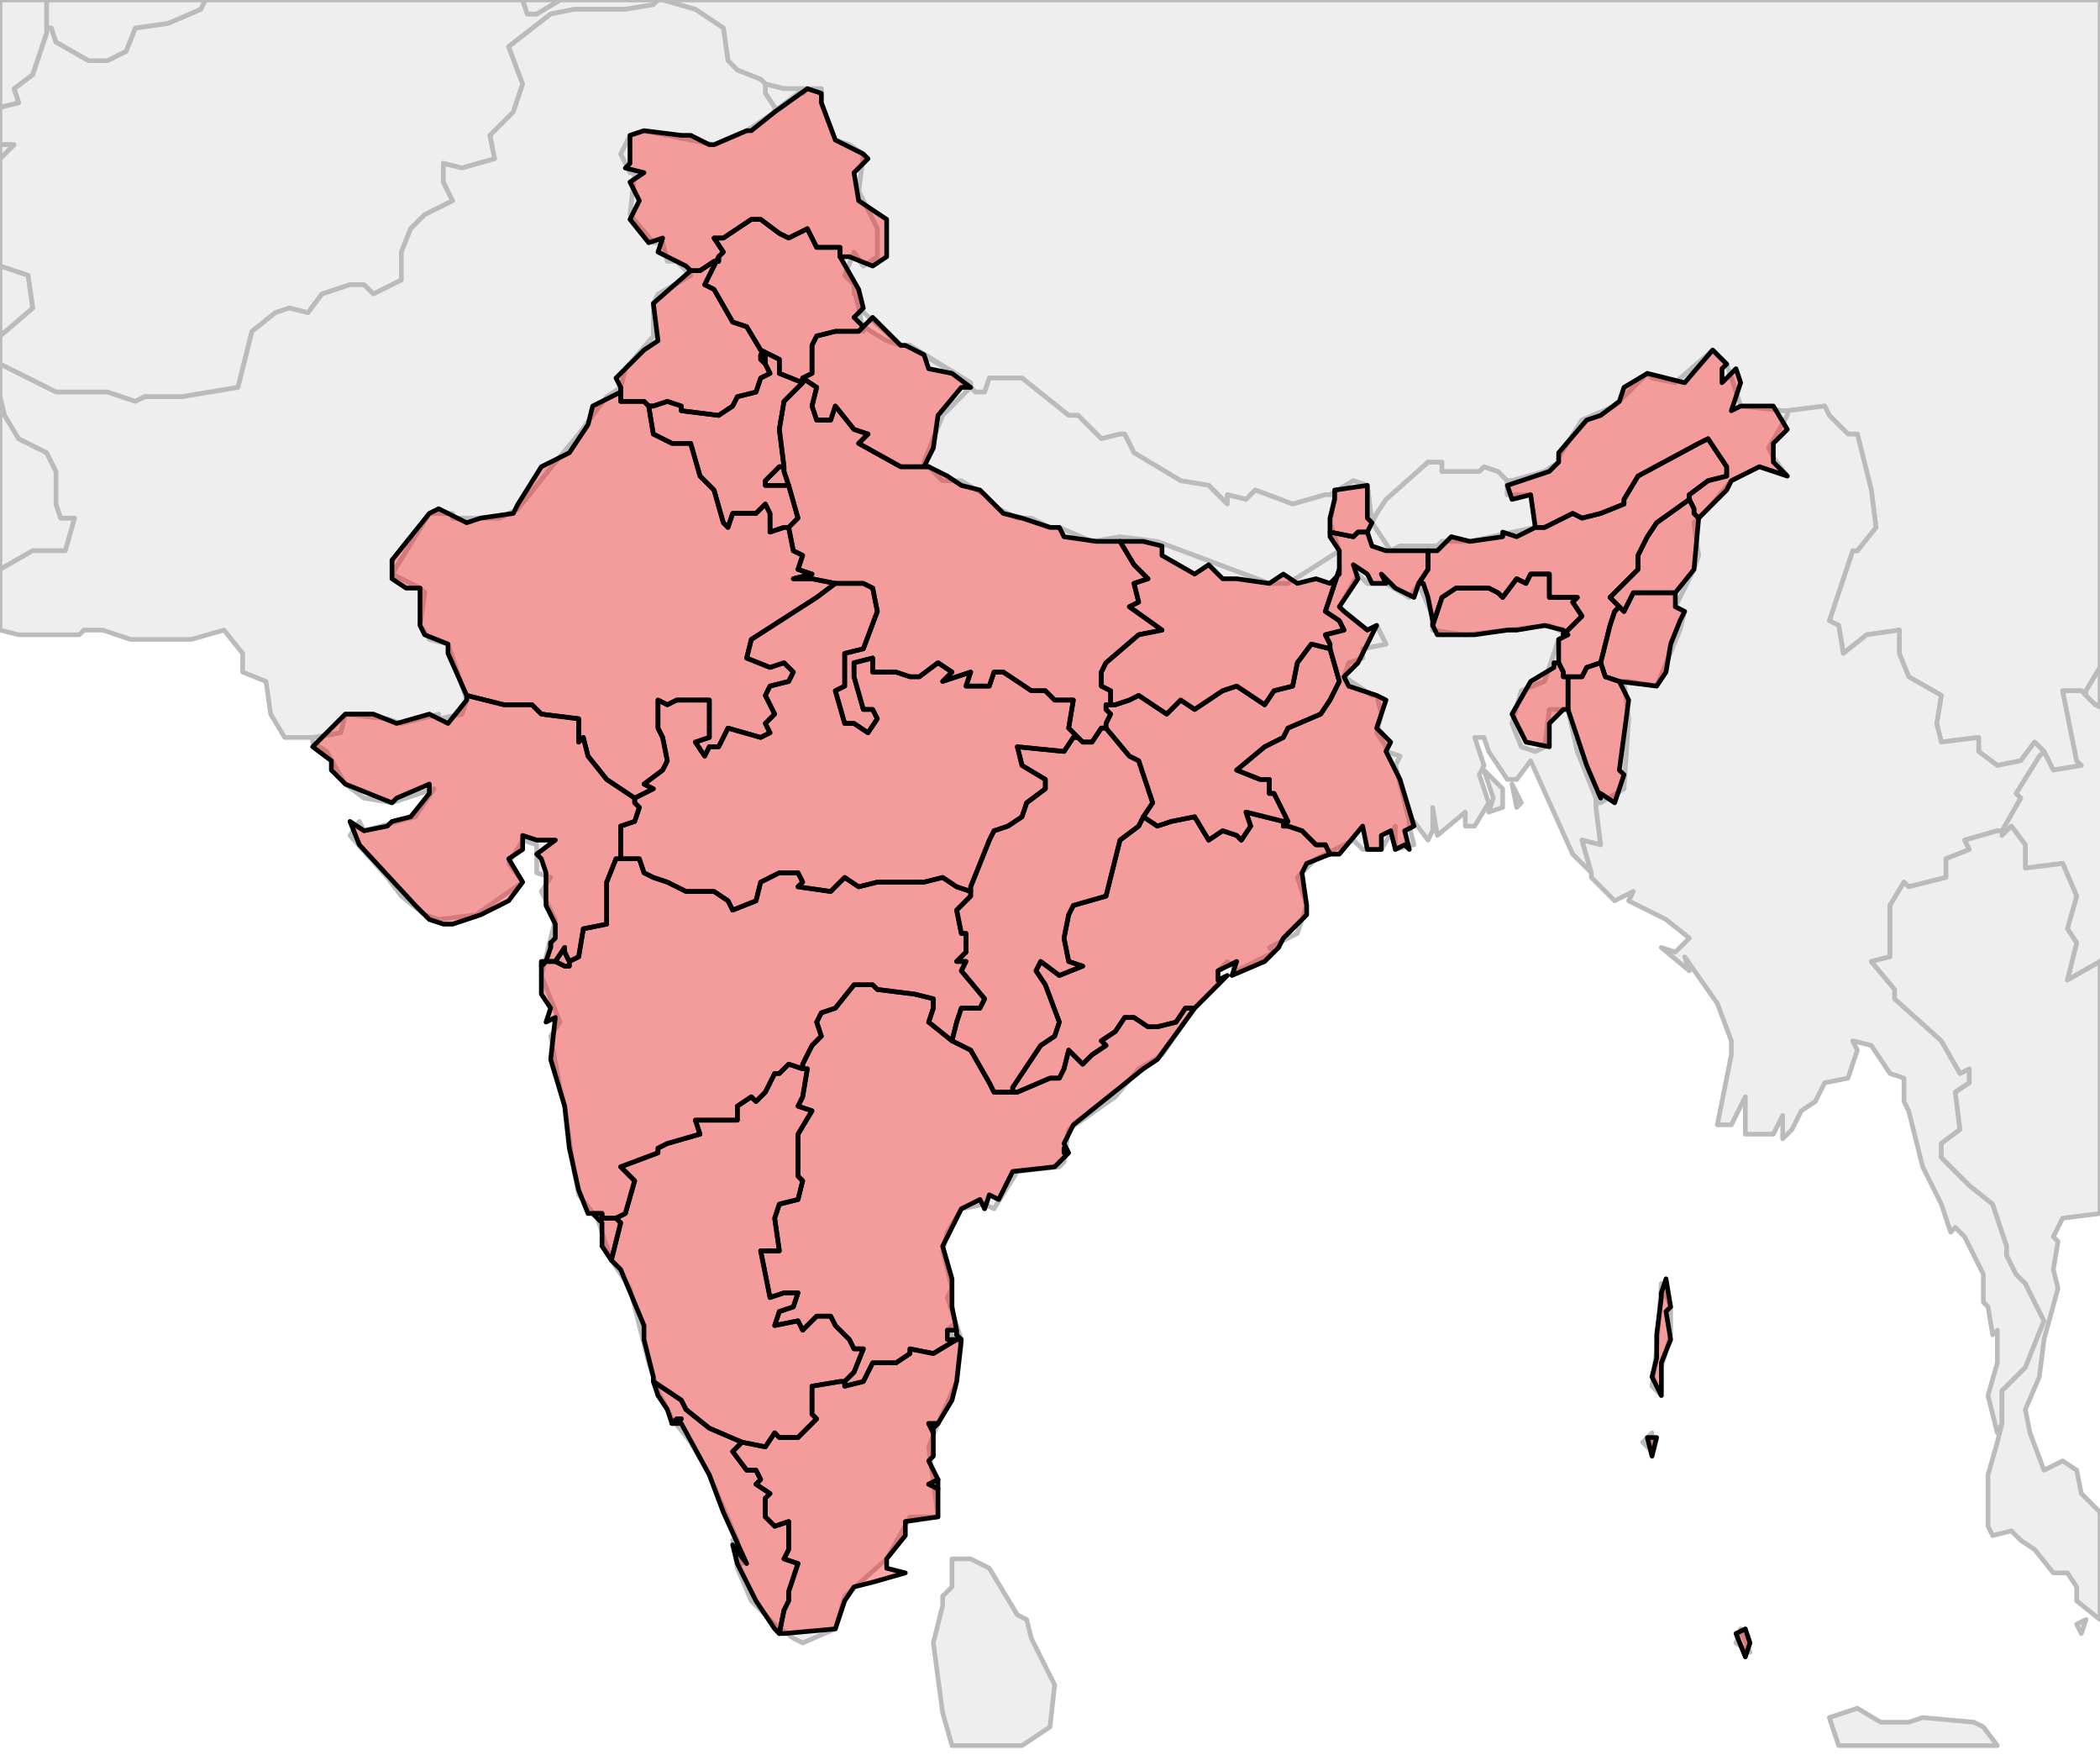
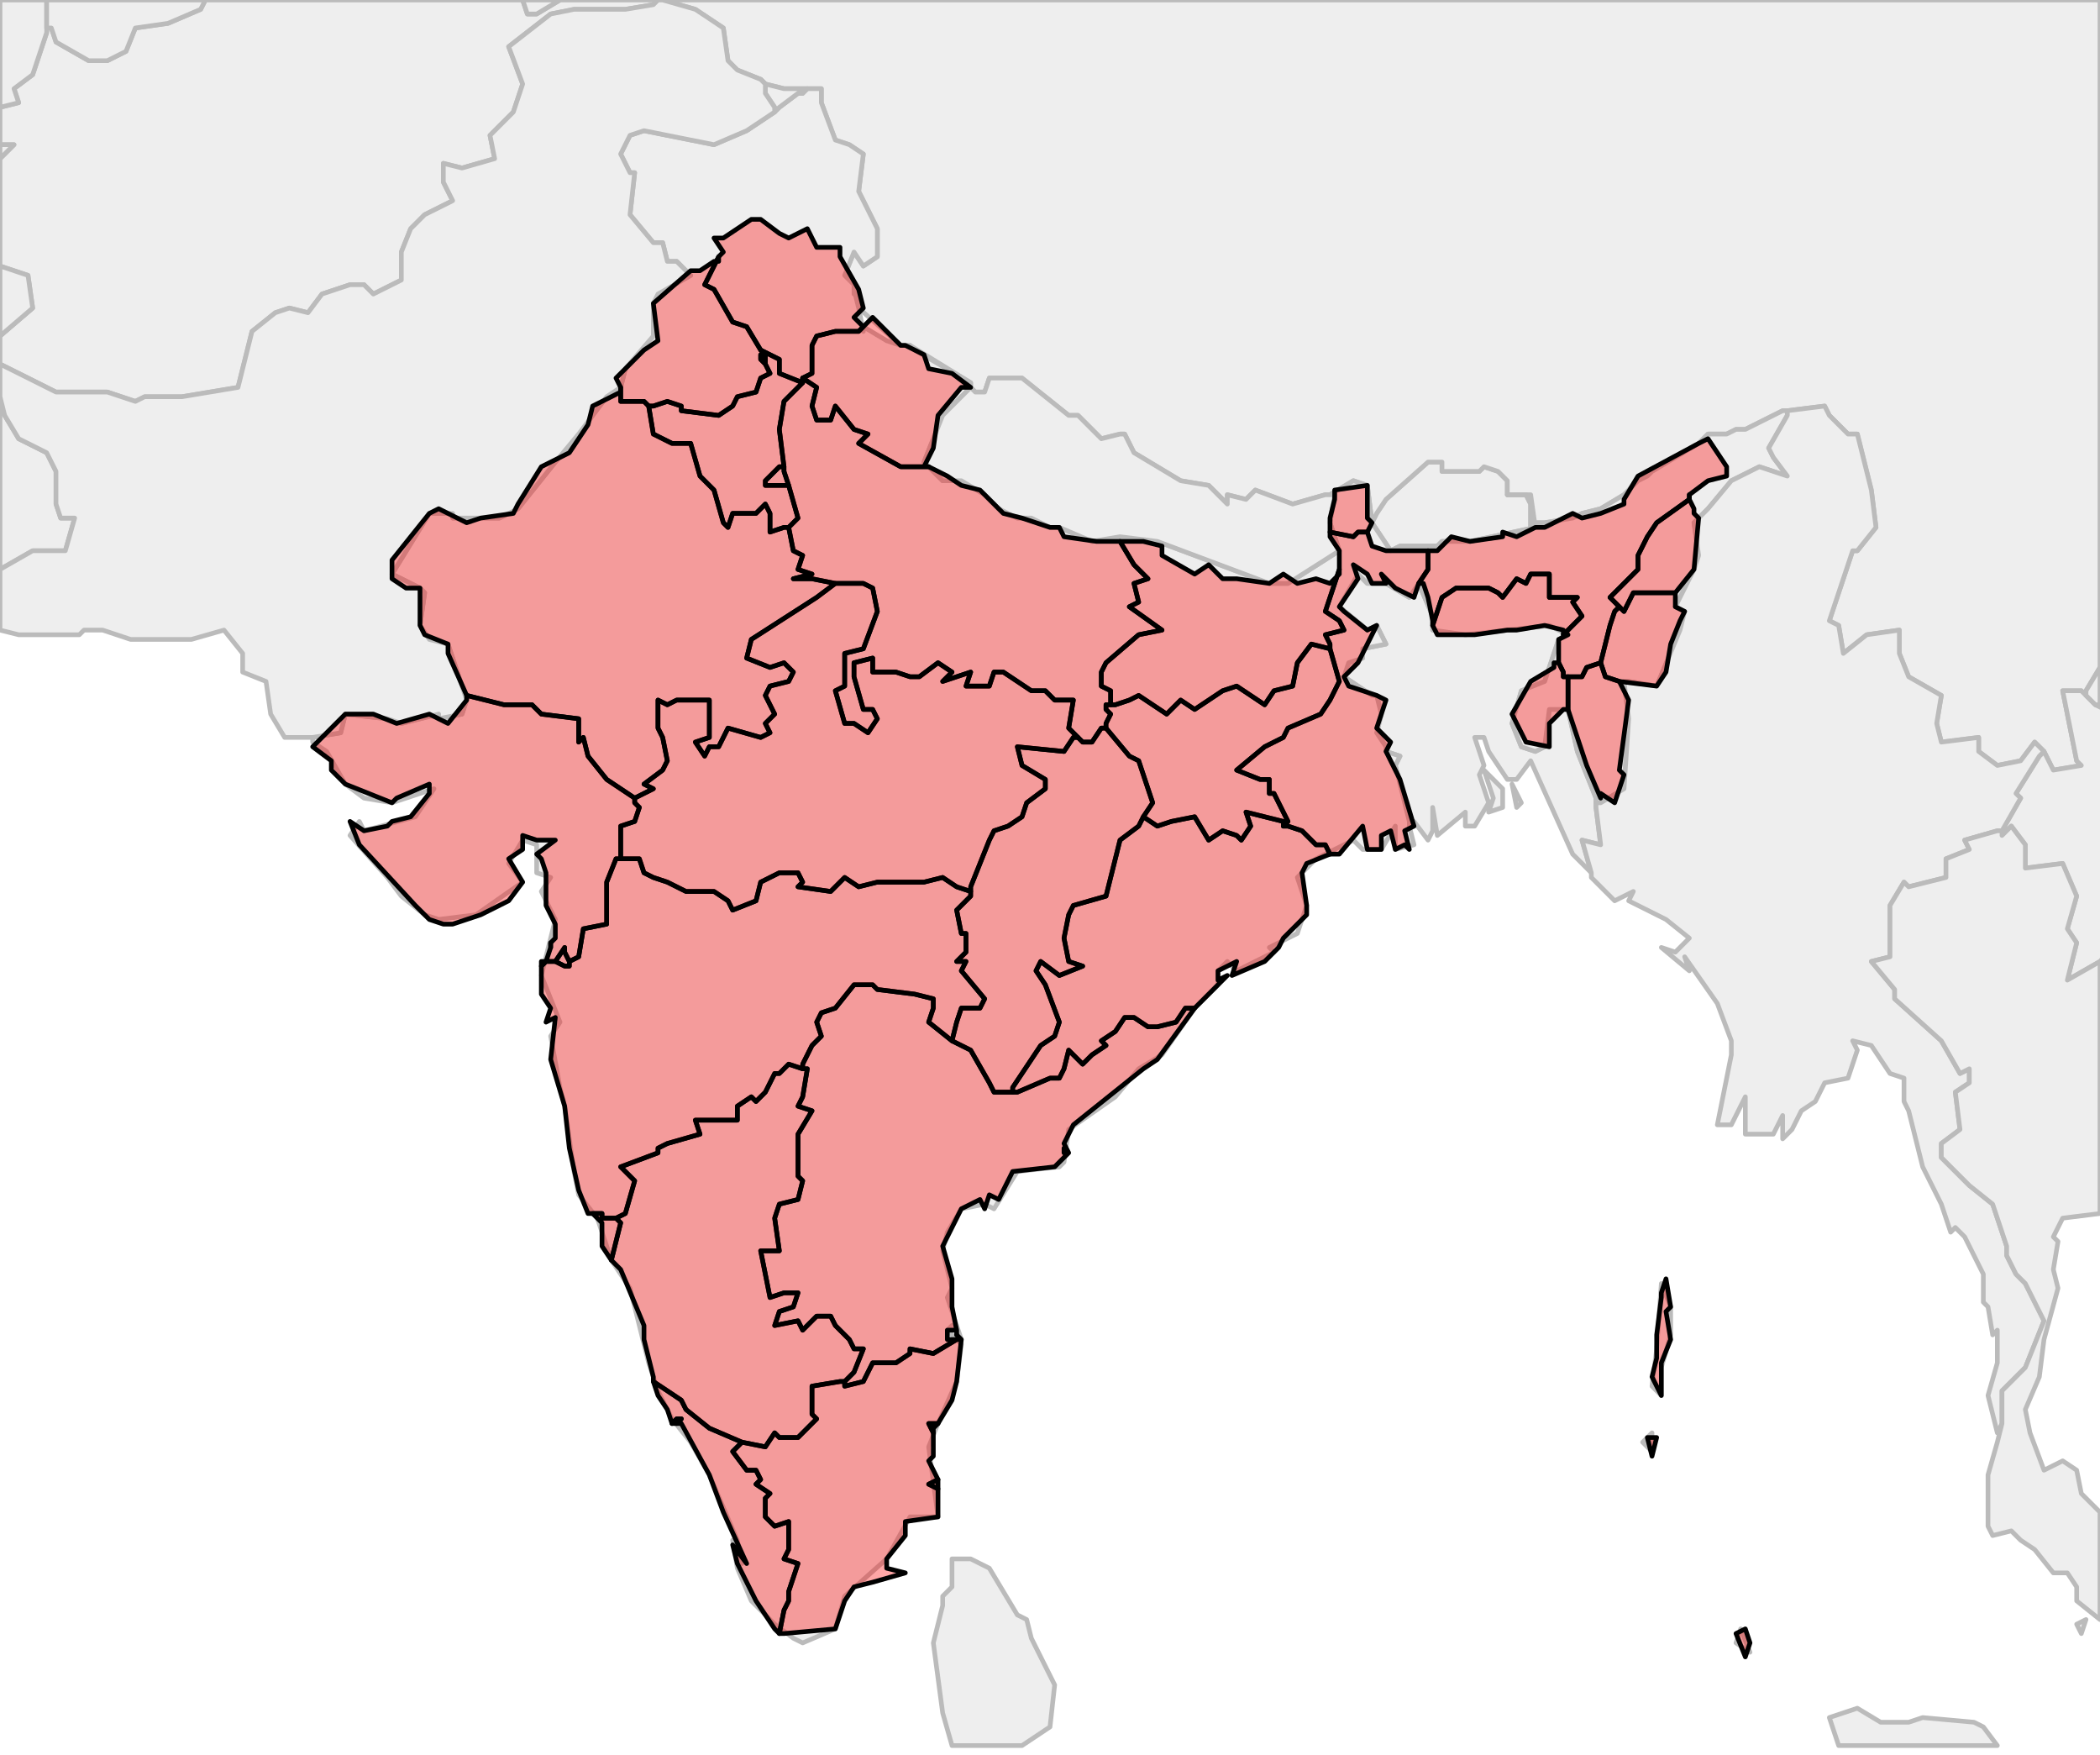
<svg xmlns="http://www.w3.org/2000/svg" enable_background="new 0 0 450 376" height="376px" style="stroke-linejoin: round; stroke:#000; fill:#f6f3f0;" version="1.1" viewBox="0 0 450 376" width="450px">
  <defs>
    <style type="text/css">path { fill-rule: evenodd; }
#context path { fill: #eee; stroke: #bbb; } </style>
  </defs>
  <g id="context">
    <path d="M141,0L141,0L141,0L120,0L115,3L113,3L112,0L44,0L43,2L36,5L29,6L27,11L23,13L19,13L12,9L11,6L10,6L10,7L7,16L3,19L4,22L0,23L0,31L3,31L0,34L0,57L6,59L7,66L0,72L0,78L12,84L23,84L29,86L31,85L39,85L51,83L54,71L59,67L62,66L66,67L69,63L75,61L78,61L80,63L86,60L86,54L88,49L91,46L97,43L95,39L95,35L99,36L106,34L105,29L110,24L112,18L109,10L118,3L123,2L134,2L140,1L141,0Z " data-iso="AFG" />
    <path d="M326,172L324,168L325,173L326,172Z M322,173L322,169L318,165L320,171L319,174L322,173Z M303,176L306,180L307,178L307,173L308,179L314,174L314,177L316,177L319,172L317,166L318,164L316,158L318,158L319,161L323,167L325,167L328,163L337,183L341,187L341,187L339,180L343,181L342,173L342,172L342,171L338,161L336,152L332,152L331,160L329,161L326,160L324,155L326,148L331,146L334,137L336,136L332,134L314,136L307,135L307,132L304,125L302,128L297,125L293,125L291,123L287,130L293,135L295,134L297,138L292,139L292,141L289,142L288,145L294,149L295,149L296,153L295,157L297,160L297,161L300,162L299,164L302,176L303,176Z " data-iso="BGD" />
    <path d="M323,103L321,101L318,100L317,101L309,101L309,99L306,99L297,107L295,110L294,112L294,112L298,118L300,117L308,117L309,116L315,116L329,113L328,106L323,106L323,103L323,103L323,103Z " data-iso="BTN" />
-     <path d="M141,0L142,0L149,2L155,6L156,13L158,15L163,17L163,17L164,18L168,19L170,19L173,19L173,19L174,19L174,19L176,19L176,22L179,30L182,31L185,33L184,41L187,47L187,47L187,47L188,49L188,50L188,55L188,55L188,55L185,57L183,54L181,59L183,61L184,66L193,74L195,74L208,82L208,83L209,84L211,84L212,81L219,81L224,85L229,89L231,89L236,94L240,93L241,93L243,97L253,103L259,104L263,108L263,106L267,107L269,105L277,108L284,106L285,106L285,106L290,103L293,104L294,112L294,112L295,110L297,107L306,99L309,99L309,101L317,101L318,100L321,101L323,103L323,103L324,103L331,101L334,99L334,98L339,90L346,87L353,80L354,81L359,82L367,75L370,78L373,87L382,88L383,88L383,88L391,87L392,89L396,93L398,93L401,105L402,113L398,118L397,118L392,133L394,134L395,140L400,136L407,135L407,140L409,145L416,149L415,155L416,159L424,158L424,161L428,164L433,163L436,159L438,161L438,161L438,161L440,165L446,164L445,163L442,148L446,148L447,149L447,148L450,143L450,143L450,0L141,0L141,0L141,0Z " data-iso="CHN" />
+     <path d="M141,0L142,0L149,2L155,6L156,13L158,15L163,17L163,17L164,18L168,19L170,19L173,19L173,19L174,19L174,19L176,19L176,22L179,30L182,31L185,33L184,41L187,47L187,47L187,47L188,49L188,50L188,55L188,55L188,55L185,57L183,54L181,59L183,61L184,66L193,74L195,74L208,82L208,83L209,84L211,84L212,81L219,81L224,85L229,89L231,89L236,94L240,93L241,93L243,97L253,103L259,104L263,108L263,106L267,107L269,105L277,108L284,106L285,106L285,106L290,103L293,104L294,112L294,112L295,110L297,107L306,99L309,99L309,101L317,101L318,100L321,101L323,103L323,106L324,106L326,106L327,106L328,108L328,113L329, 112L331, 112L337,111L339, 110L343,109L348,106L350,104L351,103L353,102L354,101L364,95L366,93L370,93L370, 93L372, 92L374, 92L376, 91L378,90L380,89L382,88L383,88L383,88L391,87L392,89L396,93L398,93L401,105L402,113L398,118L397,118L392,133L394,134L395,140L400,136L407,135L407,140L409,145L416,149L415,155L416,159L424,158L424,161L428,164L433,163L436,159L438,161L438,161L438,161L440,165L446,164L445,163L442,148L446,148L447,149L447,148L450,143L450,143L450,0L141,0L141,0L141,0Z " data-iso="CHN" />
    <path d="M428,374L425,370L423,369L412,368L409,369L403,369L398,366L392,368L394,374L428,374Z " data-iso="IDN" />
-     <path d="M375,354L372,352L373,349L375,354Z M354,311L352,309L354,307L354,311Z M356,299L354,297L355,289L356,275L358,280L358,286L356,293L356,299Z M183,63L183,62L184,66L185,71L185,70L190,73L193,74L195,74L196,75L196,75L208,82L208,83L208,83L202,89L198,99L202,103L206,103L211,106L214,109L218,111L221,111L225,113L227,113L234,116L240,115L248,116L272,125L276,125L287,118L285,112L286,106L285,106L285,106L290,103L293,104L294,112L294,112L294,112L298,118L300,117L308,117L309,116L315,116L329,113L328,106L323,106L323,103L323,103L324,103L331,101L334,99L334,98L339,90L346,87L353,80L354,81L359,82L367,75L370,78L373,87L382,88L383,88L383,89L379,96L380,98L383,102L377,100L371,103L366,109L363,112L364,119L363,122L359,130L361,131L360,135L355,147L349,146L348,146L349,154L348,169L343,172L342,172L342,171L338,161L336,152L332,152L331,160L329,161L326,160L324,155L326,148L331,146L334,137L336,136L332,134L314,136L307,135L307,132L304,125L302,128L297,125L293,125L291,123L287,130L293,135L295,134L297,138L292,139L292,141L289,142L288,145L294,149L295,149L296,153L295,157L297,160L297,161L300,162L299,164L302,176L302,177L303,181L299,182L299,177L296,182L292,182L290,180L282,184L278,188L280,194L278,200L272,203L273,204L265,208L263,206L261,208L261,211L256,216L249,226L244,229L239,235L229,242L228,249L227,250L218,251L213,259L211,258L206,259L203,264L202,268L204,276L203,278L206,287L204,284L203,285L206,288L205,296L201,305L199,310L201,325L195,325L190,334L181,342L179,349L172,352L170,351L166,348L161,343L158,336L157,330L159,335L158,330L152,316L148,309L144,304L141,298L139,292L135,276L131,270L128,261L124,256L123,251L121,237L120,233L118,222L120,219L116,209L119,197L116,191L118,188L115,187L115,181L112,180L109,185L112,189L102,196L94,197L91,196L86,192L83,188L75,179L77,176L78,178L89,175L93,169L84,172L78,171L74,168L70,161L67,159L67,158L73,157L74,153L83,154L86,155L94,153L94,154L99,153L100,150L96,138L92,137L90,134L91,127L90,126L84,123L92,110L97,110L97,111L107,111L111,109L119,99L124,93L130,85L133,83L134,79L140,72L140,65L141,63L148,59L145,56L143,56L142,52L140,52L135,46L136,37L135,37L133,33L135,29L138,28L153,31L160,28L166,24L166,24L167,23L171,20L172,20L173,19L174,19L176,19L176,22L179,30L182,31L185,33L184,41L187,47L187,47L188,49L188,50L188,55L188,55L185,57L183,54L181,59L183,61L183,63Z " data-iso="IND" />
+     <path d="M375,354L372,352L373,349L375,354Z M354,311L352,309L354,307L354,311Z M356,299L354,297L355,289L356,275L358,280L358,286L356,293L356,299Z M183,63L183,62L184,66L185,71L185,70L190,73L193,74L195,74L196,75L196,75L208,82L208,83L208,83L202,89L198,99L202,103L206,103L211,106L214,109L218,111L221,111L225,113L227,113L234,116L240,115L248,116L272,125L276,125L287,118L285,112L286,106L285,106L285,106L290,103L293,104L294,112L294,112L294,112L298,118L300,117L308,117L309,116L315,116L329,113L328,106L323,106L324,106L326,106L327,106L328,108L328,113L329, 112L331, 112L337,111L339, 110L343,109L348,106L350,104L351,103L353,102L354,101L364,95L366,93L370,93L370, 93L372, 92L374, 92L376, 91L378,90L380,89L382,88L383,88L383,89L379,96L380,98L383,102L377,100L371,103L366,109L363,112L364,119L363,122L359,130L361,131L360,135L355,147L349,146L348,146L349,154L348,169L343,172L342,172L342,171L338,161L336,152L332,152L331,160L329,161L326,160L324,155L326,148L331,146L334,137L336,136L332,134L314,136L307,135L307,132L304,125L302,128L297,125L293,125L291,123L287,130L293,135L295,134L297,138L292,139L292,141L289,142L288,145L294,149L295,149L296,153L295,157L297,160L297,161L300,162L299,164L302,176L302,177L303,181L299,182L299,177L296,182L292,182L290,180L282,184L278,188L280,194L278,200L272,203L273,204L265,208L263,206L261,208L261,211L256,216L249,226L244,229L239,235L229,242L228,249L227,250L218,251L213,259L211,258L206,259L203,264L202,268L204,276L203,278L206,287L204,284L203,285L206,288L205,296L201,305L199,310L201,325L195,325L190,334L181,342L179,349L172,352L170,351L166,348L161,343L158,336L157,330L159,335L158,330L152,316L148,309L144,304L141,298L139,292L135,276L131,270L128,261L124,256L123,251L121,237L120,233L118,222L120,219L116,209L119,197L116,191L118,188L115,187L115,181L112,180L109,185L112,189L102,196L94,197L91,196L86,192L83,188L75,179L77,176L78,178L89,175L93,169L84,172L78,171L74,168L70,161L67,159L67,158L73,157L74,153L83,154L86,155L94,153L94,154L99,153L100,150L96,138L92,137L90,134L91,127L90,126L84,123L92,110L97,110L97,111L107,111L111,109L119,99L124,93L130,85L133,83L134,79L140,72L140,65L141,63L148,59L145,56L143,56L142,52L140,52L135,46L136,37L135,37L133,33L135,29L138,28L153,31L160,28L166,24L166,24L167,23L171,20L172,20L173,19L174,19L176,19L176,22L179,30L182,31L185,33L184,41L187,47L187,47L188,49L188,50L188,55L188,55L185,57L183,54L181,59L183,61L183,63Z " data-iso="IND" />
    <path d="M10,6L10,6L10,3L10,1L10,0L0,0L0,23L4,22L3,19L7,16L10,7L10,6Z M0,34L3,31L0,31L0,34Z M0,72L7,66L6,59L0,57L0,72Z M0,122L7,118L14,118L16,111L13,111L12,108L12,101L10,97L4,94L1,89L0,85L0,122Z " data-iso="IRN" />
    <path d="M173,19L170,19L168,19L164,18L163,17L164,18L164,20L166,23L166,24L167,23L171,20L172,20L173,19L173,19Z " data-iso="KAS" />
    <path d="M448,150L449,151L451,152L457,155L458,161L462,165L468,165L469,164L475,162L476,167L479,167L483,170L480,176L474,177L475,179L473,182L488,186L489,190L495,194L501,199L504,201L508,204L509,207L511,209L512,208L520,212L524,222L523,224L524,228L520,233L516,235L509,242L507,242L502,240L501,241L498,239L501,236L500,221L497,220L497,218L493,217L490,214L488,207L488,204L476,194L469,194L466,199L462,202L455,200L450,206L450,206L443,210L445,202L443,199L445,192L442,185L434,186L434,181L431,177L429,179L429,178L429,178L433,171L432,170L437,162L438,161L438,161L440,165L446,164L445,163L442,148L446,148L447,149L448,150Z " data-iso="LAO" />
    <path d="M219,374L225,370L226,361L221,351L220,347L218,346L212,336L208,334L204,334L204,340L202,342L202,344L200,352L202,367L204,374L219,374Z " data-iso="LKA" />
    <path d="M383,88L383,89L379,96L380,98L383,102L377,100L371,103L366,109L363,112L364,119L363,122L359,130L361,131L360,135L355,147L349,146L348,146L349,154L348,169L343,172L342,172L342,173L343,181L339,180L341,187L341,188L346,193L350,191L349,193L357,197L362,201L359,204L356,203L362,208L361,205L368,215L371,223L371,226L369,236L368,241L371,241L374,235L374,243L380,243L382,239L382,244L384,242L386,238L389,236L391,232L396,231L398,225L397,223L401,224L405,230L408,231L408,236L409,238L412,250L416,258L418,264L419,263L421,265L425,273L425,279L426,280L427,286L428,285L428,292L426,299L428,307L429,305L429,305L429,298L434,293L438,283L434,275L432,273L430,269L430,267L427,258L422,254L416,248L416,245L420,242L419,234L422,232L422,229L420,230L416,223L406,214L406,212L401,206L405,205L405,194L408,189L409,190L417,188L417,184L422,182L421,180L428,178L429,178L429,178L433,171L432,170L437,162L438,161L438,161L436,159L433,163L428,164L424,161L424,158L416,159L415,155L416,149L409,145L407,140L407,135L400,136L395,140L394,134L392,133L397,118L398,118L402,113L401,105L398,93L396,93L392,89L391,87L383,88L383,88Z " data-iso="MMR" />
    <path d="M447,347L445,348L446,350L447,347Z " data-iso="MYS" />
    <path d="M284,106L277,108L269,105L267,107L263,106L263,108L259,104L253,103L243,97L241,93L240,93L236,94L231,89L229,89L224,85L219,81L212,81L211,84L209,84L208,83L208,83L202,89L198,99L202,103L206,103L211,106L214,109L218,111L221,111L225,113L227,113L234,116L240,115L248,116L272,125L276,125L287,118L285,112L286,106L285,106L284,106Z " data-iso="NPL" />
    <path d="M67,158L73,157L74,153L83,154L86,155L94,153L94,154L99,153L100,150L96,138L92,137L90,134L91,127L90,126L84,123L92,110L97,110L97,111L107,111L111,109L119,99L124,93L130,85L133,83L134,79L140,72L140,65L141,63L148,59L145,56L143,56L142,52L140,52L135,46L136,37L135,37L133,33L135,29L138,28L153,31L160,28L166,24L166,24L166,23L164,20L164,18L163,17L163,17L158,15L156,13L155,6L149,2L142,0L141,0L140,1L134,2L123,2L118,3L109,10L112,18L110,24L105,29L106,34L99,36L95,35L95,39L97,43L91,46L88,49L86,54L86,60L80,63L78,61L75,61L69,63L66,67L62,66L59,67L54,71L51,83L39,85L31,85L29,86L23,84L12,84L0,78L0,85L1,89L4,94L10,97L12,101L12,108L13,111L16,111L14,118L7,118L0,122L0,135L4,136L12,136L17,136L18,135L22,135L28,137L31,137L41,137L48,135L52,140L52,144L57,146L58,153L61,158L67,158L67,158Z " data-iso="PAK" />
    <path d="M450,206L443,210L445,202L443,199L445,192L442,185L434,186L434,181L431,177L429,179L429,178L428,178L421,180L422,182L417,184L417,188L409,190L408,189L405,194L405,205L401,206L406,212L406,214L416,223L420,230L422,229L422,232L419,234L420,242L416,245L416,248L422,254L427,258L430,267L430,269L432,273L434,275L438,283L434,293L429,298L429,305L428,309L426,316L426,327L427,329L431,328L433,330L436,332L440,337L443,337L445,340L445,343L450,347L450,324L446,320L445,315L442,313L438,315L435,307L434,302L437,295L438,287L441,276L440,272L441,266L440,265L442,261L450,260L450,206L450,206Z " data-iso="THA" />
    <path d="M112,0L113,3L115,3L120,0L112,0Z " data-iso="TJK" />
    <path d="M10,6L11,6L12,9L19,13L23,13L27,11L29,6L36,5L43,2L44,0L10,0L10,1L10,3L10,6L10,6Z " data-iso="TKM" />
    <path d="M447,149L448,150L449,151L450,151L450,143L450,143L447,148L447,149Z " data-iso="VNM" />
  </g>
  <g fill="red" fill-opacity="0.35" id="regions">
    <path d="M163,76L163,77L163,77L164,78L164,78L164,78L164,77L164,77L164,77L164,77L163,76Z " data-fips="IN05" data-fips-="" data-iso3="IND" data-name="Chandigarh" data-p="CH" />
    <path d="M167,100L164,103L164,104L169,104L169,104L169,104L168,101L168,100L168,100L167,100Z " data-fips="IN07" data-fips-="" data-iso3="IND" data-name="Delhi" data-p="DL" />
    <path d="M154,55L154,55L151,61L153,62L157,69L160,70L163,75L163,75L163,75L167,77L167,80L172,82L172,81L172,81L174,80L174,74L175,72L179,71L184,71L185,70L185,70L183,68L185,66L184,62L180,55L180,55L180,53L175,53L173,49L169,51L167,50L163,47L161,47L155,51L153,51L155,54L154,55L154,55Z " data-fips="IN11" data-fips-="" data-iso3="IND" data-name="Himachal Pradesh" data-p="HP" />
    <path d="M172,82L167,80L167,77L163,75L163,75L163,75L164,76L164,76L164,76L164,77L164,77L164,77L164,77L164,78L164,78L164,78L165,80L163,81L162,84L158,85L157,87L154,89L146,88L146,87L143,86L140,87L139,87L139,87L140,93L144,95L148,95L150,102L153,105L155,112L156,113L157,110L162,110L164,108L165,110L165,114L168,113L169,113L169,113L171,111L169,104L169,104L169,104L164,104L164,103L167,100L168,100L168,100L167,92L168,86L172,82L172,81L172,82Z " data-fips="IN10" data-fips-="" data-iso3="IND" data-name="Haryana" data-p="HR" />
-     <path d="M148,58L150,58L153,56L154,56L154,55L154,55L155,54L153,51L155,51L161,47L163,47L167,50L169,51L173,49L175,53L180,53L180,55L180,55L182,55L187,57L190,55L190,51L190,47L184,43L183,37L186,34L185,33L179,30L176,22L176,20L173,19L166,24L161,28L160,28L153,31L152,31L148,29L146,29L138,28L135,29L135,35L134,36L138,37L135,39L137,43L135,47L139,52L142,51L141,54L147,57L148,58Z " data-fips="IN12" data-fips-="" data-iso3="IND" data-name="Jammu and Kashmir" data-p="JK" />
    <path d="M172,229L173,229L172,235L171,237L174,238L171,243L171,252L172,253L171,257L167,258L166,261L167,268L163,268L165,278L168,277L171,277L170,280L167,281L166,284L171,283L172,285L175,282L178,282L179,284L182,287L183,289L185,289L183,294L181,296L181,296L181,297L185,296L187,292L192,292L195,290L195,289L200,290L205,287L205,287L203,287L203,285L205,285L205,286L205,286L205,286L205,286L205,285L204,280L204,274L202,267L206,259L210,257L211,259L212,256L214,257L217,251L226,250L229,247L228,245L230,241L245,229L248,227L256,216L256,216L254,216L252,219L248,220L246,220L243,218L241,218L239,221L236,223L237,224L234,226L232,228L229,225L228,229L227,231L225,231L218,234L217,234L216,234L213,234L212,232L208,225L204,223L204,223L204,223L199,219L200,216L200,214L196,213L188,212L187,211L183,211L179,216L176,217L175,219L176,222L174,224L172,228L172,228L172,229Z M228,247L228,246L228,247L228,247Z " data-fips="IN02" data-fips-="" data-iso3="IND" data-name="Andhra Pradesh" data-p="AP" />
    <path d="M159,309L152,306L147,302L146,300L140,296L140,296L141,299L143,302L144,305L144,305L145,304L146,304L145,305L146,305L152,316L155,324L160,335L157,331L158,335L162,343L166,349L167,350L168,345L169,343L169,341L171,335L168,334L169,332L169,326L166,327L164,325L164,321L165,320L162,318L163,317L162,315L160,315L157,311L159,309L159,309L159,309Z " data-fips="IN13" data-fips-="" data-iso3="IND" data-name="Kerala" data-p="KL" />
    <path d="M275,176L267,174L268,177L266,180L265,179L262,178L259,180L256,175L251,176L248,177L245,175L245,175L245,175L244,177L240,180L237,192L230,194L229,196L228,201L229,206L232,207L227,209L223,206L222,208L224,211L227,219L226,222L223,224L217,233L217,234L217,234L218,234L225,231L227,231L228,229L229,225L232,228L234,226L237,224L236,223L239,221L241,218L243,218L246,220L248,220L252,219L254,216L256,216L256,216L263,209L261,210L261,208L265,206L264,209L271,206L274,203L275,201L280,196L280,194L279,187L280,185L285,183L285,183L284,181L282,181L279,178L276,177L275,177L275,176Z " data-fips="IN21" data-fips-="" data-iso3="IND" data-name="Orissa" data-p="OR" />
    <path d="M122,206L121,204L121,203L119,206L119,206L119,206L121,207L121,207L122,207L122,206L122,206Z " data-fips="IN06" data-fips-="" data-iso3="IND" data-name="Dadra and Nagar Haveli" data-p="DN" />
    <path d="M172,229L169,228L167,230L166,230L164,234L162,236L161,235L158,237L158,240L149,240L150,243L143,245L141,246L141,247L133,250L136,253L134,260L132,261L132,261L132,261L133,262L131,270L131,270L133,272L138,284L138,287L140,295L140,296L146,300L147,302L152,306L159,309L159,309L159,309L164,310L166,307L167,308L171,308L175,304L174,303L174,297L180,296L181,296L181,296L183,294L185,289L183,289L182,287L179,284L178,282L175,282L172,285L171,283L166,284L167,281L170,280L171,277L168,277L165,278L163,268L167,268L166,261L167,258L171,257L172,253L171,252L171,243L174,238L171,237L172,235L173,229L172,229L172,229Z " data-fips="IN19" data-fips-="" data-iso3="IND" data-name="Karnataka" data-p="KA" />
    <path d="M208,191L205,190L202,188L198,189L198,189L188,189L184,190L181,188L178,191L171,190L172,189L171,187L167,187L163,189L162,193L157,195L156,193L153,191L147,191L143,189L140,188L138,187L137,184L133,184L133,184L132,184L130,189L130,198L125,199L124,205L122,206L122,206L122,207L121,207L121,207L119,206L119,206L119,206L118,206L117,206L116,207L116,207L116,213L118,216L117,219L119,218L118,227L121,237L122,246L124,255L126,260L127,260L129,260L129,261L131,261L132,261L132,261L134,260L136,253L133,250L141,247L141,246L143,245L150,243L149,240L158,240L158,237L161,235L162,236L164,234L166,230L167,230L169,228L172,229L172,229L172,228L172,228L174,224L176,222L175,219L176,217L179,216L183,211L187,211L188,212L196,213L200,214L200,216L199,219L204,223L204,223L204,223L205,219L206,216L210,216L211,214L206,208L207,206L205,206L207,204L207,200L206,200L205,195L208,192L208,191L208,191Z " data-fips="IN16" data-fips-="IN35" data-iso3="IND" data-name="Maharashtra" data-p="MH" />
    <path d="M374,349L372,350L374,355L375,352L374,349Z M355,308L353,308L354,312L355,308Z M357,274L356,277L356,278L355,286L355,291L354,295L356,299L356,292L358,287L357,281L358,280L357,274Z " data-fips="IN01" data-fips-="" data-iso3="IND" data-name="Andaman and Nicobar" data-p="AN" />
    <path d="M329,113L325,115L322,114L322,115L315,116L311,115L308,118L306,118L306,118L306,122L304,125L304,125L305,125L306,128L307,133L307,134L309,128L312,126L319,126L321,127L322,128L325,124L327,125L328,123L332,123L332,128L338,128L337,129L339,132L335,136L336,136L334,137L334,139L334,142L334,142L335,144L335,145L335,145L336,145L336,145L339,145L340,143L343,142L343,142L343,142L344,138L345,134L346,131L347,130L347,130L345,128L351,122L351,119L353,115L355,112L362,107L362,106L362,106L366,103L370,102L370,100L366,94L364,95L351,102L348,107L348,108L343,110L339,111L337,110L331,113L329,113L329,113Z " data-fips="IN03" data-fips-="" data-iso3="IND" data-name="Assam" data-p="AS" />
    <path d="M347,130L346,131L345,134L344,138L343,142L343,142L343,142L344,145L347,146L347,146L355,147L357,144L358,138L360,133L361,131L359,130L359,127L359,127L350,127L348,131L347,130L347,130Z " data-fips="IN17" data-fips-="" data-iso3="IND" data-name="Manipur" data-p="MN" />
    <path d="M362,106L362,107L355,112L353,115L351,119L351,122L345,128L347,130L347,130L347,130L348,131L350,127L359,127L359,127L363,122L364,111L364,111L363,110L363,109L362,107L362,106Z " data-fips="IN20" data-fips-="" data-iso3="IND" data-name="Nagaland" data-p="NL" />
    <path d="M307,134L308,136L311,136L316,136L323,135L325,135L331,134L335,135L335,136L339,132L337,129L338,128L332,128L332,123L328,123L327,125L325,124L322,128L321,127L319,126L312,126L309,128L307,134L307,134Z " data-fips="IN18" data-fips-="" data-iso3="IND" data-name="Meghalaya" data-p="ML" />
    <path d="M154,55L154,56L153,56L150,58L148,58L148,58L140,65L141,73L138,75L132,81L133,83L133,83L133,86L138,86L139,87L140,87L143,86L146,87L146,88L154,89L157,87L158,85L162,84L163,81L165,80L164,78L164,78L164,78L163,77L163,77L163,76L164,77L164,76L164,76L164,76L163,75L163,75L163,75L160,70L157,69L153,62L151,61L154,55L154,55Z " data-fips="IN23" data-fips-="" data-iso3="IND" data-name="Punjab" data-p="PB" />
    <path d="M133,84L127,87L126,91L122,97L116,100L111,108L110,110L103,111L100,112L94,109L92,110L84,120L84,124L87,126L90,126L90,131L90,134L91,136L96,138L96,140L100,149L100,149L108,151L114,151L116,153L124,154L124,159L125,158L126,162L130,167L136,171L136,171L136,171L140,169L138,168L142,165L143,163L142,158L141,156L141,150L143,151L145,150L152,150L152,158L149,159L151,162L152,160L154,160L156,156L163,158L165,157L164,155L166,153L164,149L165,147L169,146L170,144L168,142L165,143L160,141L161,137L175,128L179,125L179,125L179,125L174,124L170,124L174,123L171,122L172,119L170,118L169,113L169,113L168,113L165,114L165,110L164,108L162,110L157,110L156,113L155,112L153,105L150,102L148,95L144,95L140,93L139,87L139,87L138,86L133,86L133,83L133,84Z " data-fips="IN24" data-fips-="" data-iso3="IND" data-name="Rajasthan" data-p="RJ" />
    <path d="M172,81L172,82L168,86L167,92L168,100L168,100L168,100L168,101L169,104L169,104L169,104L171,111L169,113L169,113L169,113L170,118L172,119L171,122L174,123L170,124L174,124L179,125L179,125L179,125L185,125L187,126L188,131L185,139L181,140L181,147L179,148L181,155L183,155L186,157L188,154L187,152L185,152L183,145L183,142L187,141L187,144L192,144L195,145L197,145L201,142L204,144L202,146L208,144L207,147L212,147L213,144L215,144L221,148L224,148L226,150L230,150L229,156L230,157L231,158L231,158L232,159L234,159L236,156L237,156L237,155L238,153L237,152L237,151L238,151L238,151L238,148L236,147L236,144L237,142L244,136L249,135L249,135L242,130L244,129L243,125L246,124L244,122L243,121L240,116L240,116L235,116L235,116L228,115L227,113L225,113L219,111L215,110L210,105L206,104L203,102L199,100L199,100L193,100L184,95L186,93L183,92L179,87L178,90L175,90L174,87L175,83L172,81L172,81Z " data-fips="IN36" data-fips-="IN27" data-iso3="IND" data-name="Uttar Pradesh" data-p="UP" />
    <path d="M185,70L184,71L179,71L175,72L174,74L174,80L172,81L172,81L172,81L175,83L174,87L175,90L178,90L179,87L183,92L186,93L184,95L193,100L199,100L198,100L200,96L201,89L206,83L208,83L204,80L199,79L198,76L194,74L193,74L187,68L185,70L185,70Z " data-fips="IN39" data-fips-="" data-iso3="IND" data-name="Uttaranchal" data-p="UT" />
    <path d="M285,139L281,138L278,142L277,147L273,148L271,151L265,147L262,148L256,152L253,150L250,153L244,149L242,150L239,151L238,151L237,151L237,152L238,153L237,155L237,156L237,156L242,162L244,163L247,172L245,175L245,175L245,175L248,177L251,176L256,175L259,180L262,178L265,179L266,180L268,177L267,174L275,176L275,177L276,176L273,170L272,170L272,167L270,167L265,165L271,160L275,158L276,156L283,153L285,150L287,146L285,139L285,139L285,139Z " data-fips="IN38" data-fips-="IN04|IN34" data-iso3="IND" data-name="Jharkhand" data-p="JH" />
    <path d="M285,114L285,115L287,118L287,122L287,122L284,131L287,133L288,135L284,136L285,138L285,139L285,139L287,146L285,150L283,153L276,156L275,158L271,160L265,165L270,167L272,167L272,170L273,170L276,176L275,177L276,177L279,178L282,181L284,181L285,183L287,183L292,177L293,182L296,182L296,179L298,178L299,182L301,181L302,182L301,178L303,177L300,167L297,161L298,159L295,156L297,150L295,149L289,147L288,145L291,142L295,134L293,135L288,131L287,130L291,124L290,121L293,123L294,125L297,125L296,123L297,124L299,126L303,128L304,125L304,125L306,122L306,118L306,118L297,118L294,117L293,114L293,114L291,114L290,115L285,114L285,114Z " data-fips="IN28" data-fips-="" data-iso3="IND" data-name="West Bengal" data-p="WB" />
    <path d="M240,116L243,121L244,122L246,124L243,125L244,129L242,130L249,135L249,135L244,136L237,142L236,144L236,147L238,148L238,151L238,151L239,151L242,150L244,149L250,153L253,150L256,152L262,148L265,147L271,151L273,148L277,147L278,142L281,138L285,139L285,139L285,138L284,136L288,135L287,133L284,131L287,122L287,123L285,125L282,124L278,125L275,123L272,125L265,124L262,124L259,121L256,123L249,119L249,117L245,116L240,116L240,116Z " data-fips="IN34" data-fips-="" data-iso3="IND" data-name="Bihar" data-p="BR" />
    <path d="M285,114L290,115L291,114L293,114L293,114L294,112L293,111L293,106L293,104L286,105L286,107L285,111L285,113L285,114Z " data-fips="IN29" data-fips-="" data-iso3="IND" data-name="Sikkim" data-p="SK" />
    <path d="M245,175L247,172L244,163L242,162L237,156L237,156L236,156L234,159L232,159L231,158L231,158L230,158L228,161L218,160L219,164L224,167L224,169L220,172L219,175L216,177L213,178L212,180L208,190L208,191L208,192L205,195L206,200L207,200L207,204L205,206L207,206L206,208L211,214L210,216L206,216L205,219L204,223L204,223L204,223L208,225L212,232L213,234L216,234L217,234L217,234L217,233L223,224L226,222L227,219L224,211L222,208L223,206L227,209L232,207L229,206L228,201L229,196L230,194L237,192L240,180L244,177L245,175L245,175L245,175Z " data-fips="IN37" data-fips-="IN02" data-iso3="IND" data-name="Chhattisgarh" data-p="CT" />
    <path d="M230,157L229,156L230,150L226,150L224,148L221,148L215,144L213,144L212,147L207,147L208,144L202,146L204,144L201,142L197,145L195,145L192,144L187,144L187,141L183,142L183,145L185,152L187,152L188,154L186,157L183,155L181,155L179,148L181,147L181,140L185,139L188,131L187,126L185,125L179,125L179,125L179,125L175,128L161,137L160,141L165,143L168,142L170,144L169,146L165,147L164,149L166,153L164,155L165,157L163,158L156,156L154,160L152,160L151,162L149,159L152,158L152,150L145,150L143,151L141,150L141,156L142,158L143,163L142,165L138,168L140,169L136,171L136,171L136,172L137,173L136,176L133,177L133,183L133,184L133,184L137,184L138,187L140,188L143,189L147,191L153,191L156,193L157,195L162,193L163,189L167,187L171,187L172,189L171,190L178,191L181,188L184,190L188,189L198,189L198,189L202,188L205,190L208,191L208,191L208,190L212,180L213,178L216,177L219,175L220,172L224,169L224,167L219,164L218,160L228,161L230,158L231,158L230,157Z " data-fips="IN35" data-fips-="IN15" data-iso3="IND" data-name="Madhya Pradesh" data-p="MP" />
    <path d="M201,318L201,317L201,317L199,318L199,318L201,319L201,318Z M200,306L200,306L201,305L199,305L200,307L200,306Z M145,305L145,305L145,305L145,305L145,305L146,304L145,304L144,305L145,305Z " data-fips="IN22" data-fips-="" data-iso3="IND" data-name="Puducherry" data-p="PY" />
    <path d="M205,286L205,286L205,286L205,286L206,287L206,287L206,287L205,286Z M181,296L180,296L174,297L174,303L175,304L171,308L167,308L166,307L164,310L159,309L159,309L159,309L157,311L160,315L162,315L163,317L162,318L165,320L164,321L164,325L166,327L169,326L169,332L168,334L171,335L169,341L169,343L168,345L167,350L168,350L179,349L181,343L183,340L187,339L194,337L190,336L190,334L194,329L194,326L201,325L201,320L201,319L199,318L199,318L201,317L201,317L199,313L200,312L200,307L200,307L199,305L201,305L201,305L204,300L205,296L206,287L205,287L205,287L200,290L195,289L195,290L192,292L187,292L185,296L181,297L181,296Z " data-fips="IN22" data-fips-="IN25" data-iso3="IND" data-name="Tamil Nadu" data-p="TN" />
    <path d="M97,198L103,196L109,193L112,189L109,184L112,182L112,179L115,180L119,180L115,183L116,184L117,187L117,194L119,198L119,201L118,202L118,202L118,203L118,203L117,206L116,206L116,207L117,206L118,206L119,206L119,206L119,206L121,203L121,204L122,206L122,206L122,206L124,205L125,199L130,198L130,189L132,184L133,184L133,183L133,177L136,176L137,173L136,172L136,171L136,171L130,167L126,162L125,158L124,159L124,154L116,153L114,151L108,151L100,149L100,150L96,155L92,153L85,155L80,153L74,153L67,160L71,163L71,165L74,168L84,172L85,171L92,168L92,170L88,175L84,176L83,177L78,178L75,176L77,181L89,194L92,197L95,198L97,198L97,198L97,198L97,198L97,198Z " data-fips="IN32" data-fips-="" data-iso3="IND" data-name="Gujarat" data-p="GJ" />
    <path d="M131,261L129,261L129,260L127,260L127,260L129,262L129,267L131,270L131,270L133,262L132,261L132,261L131,261Z " data-fips="IN08" data-fips-="IN33" data-iso3="IND" data-name="Goa" data-p="GA" />
-     <path d="M329,113L331,113L337,110L339,111L343,110L348,108L348,107L351,102L364,95L366,94L370,100L370,102L366,103L362,106L362,106L362,107L363,109L363,110L364,111L364,111L370,105L371,103L377,100L383,102L380,99L380,95L383,92L380,87L379,87L373,87L371,88L373,82L372,79L369,82L369,79L370,78L367,75L361,82L353,80L348,83L347,86L343,89L340,90L334,97L334,99L332,101L323,104L324,107L328,106L329,113L329,113Z " data-fips="IN30" data-fips-="" data-iso3="IND" data-name="Arunachal Pradesh" data-p="AR" />
    <path d="M336,145L336,145L336,146L336,150L336,152L336,152L339,161L340,164L343,171L343,170L346,172L348,166L347,165L349,150L347,146L347,146L344,145L343,142L343,142L343,142L340,143L339,145L336,145L336,145Z " data-fips="IN31" data-fips-="" data-iso3="IND" data-name="Mizoram" data-p="MZ" />
    <path d="M333,142L333,143L328,146L324,153L327,159L332,160L332,155L335,152L336,152L336,152L336,150L336,146L336,145L336,145L335,145L335,145L335,144L334,142L333,142Z " data-fips="IN26" data-fips-="" data-iso3="IND" data-name="Tripura" data-p="TR" />
    <path d="M118,202L118,202L118,202L118,203L118,203L118,202L118,202L118,202Z M97,198L97,198L97,198L97,198L97,198L97,198L97,198Z " data-fips="IN32" data-fips-="" data-iso3="IND" data-name="Daman and Diu" data-p="DD" />
  </g>
</svg>
